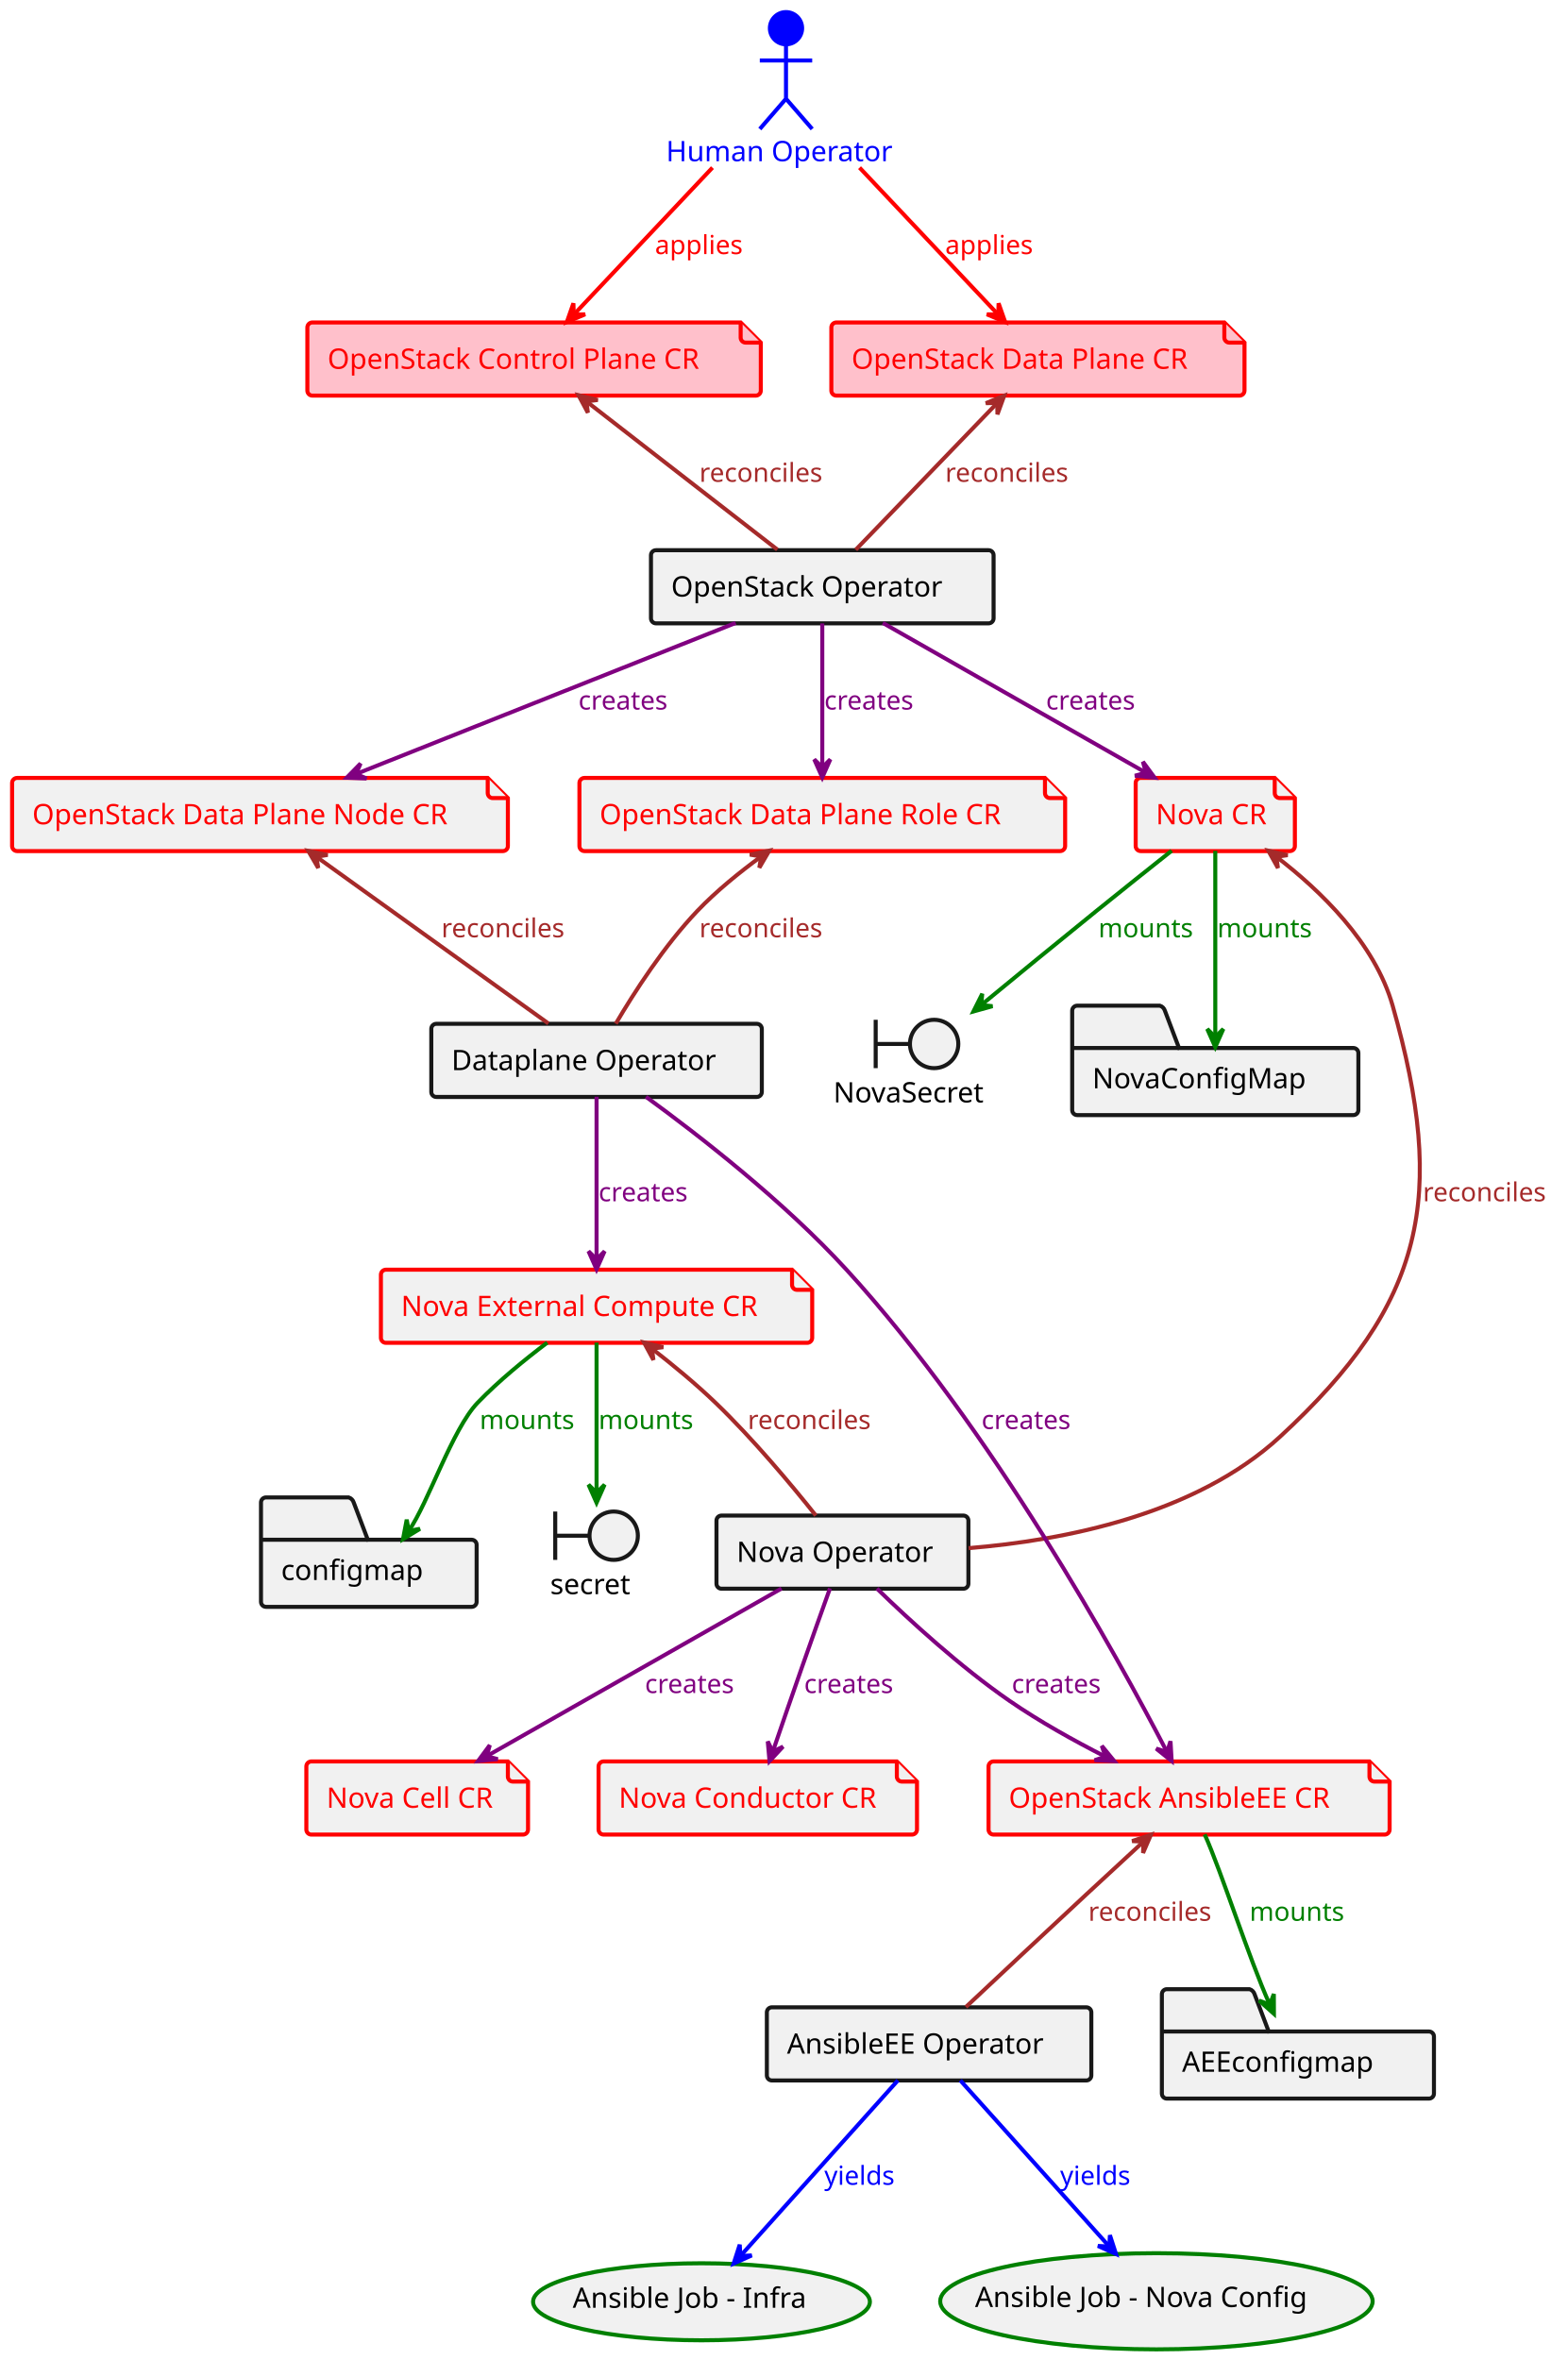
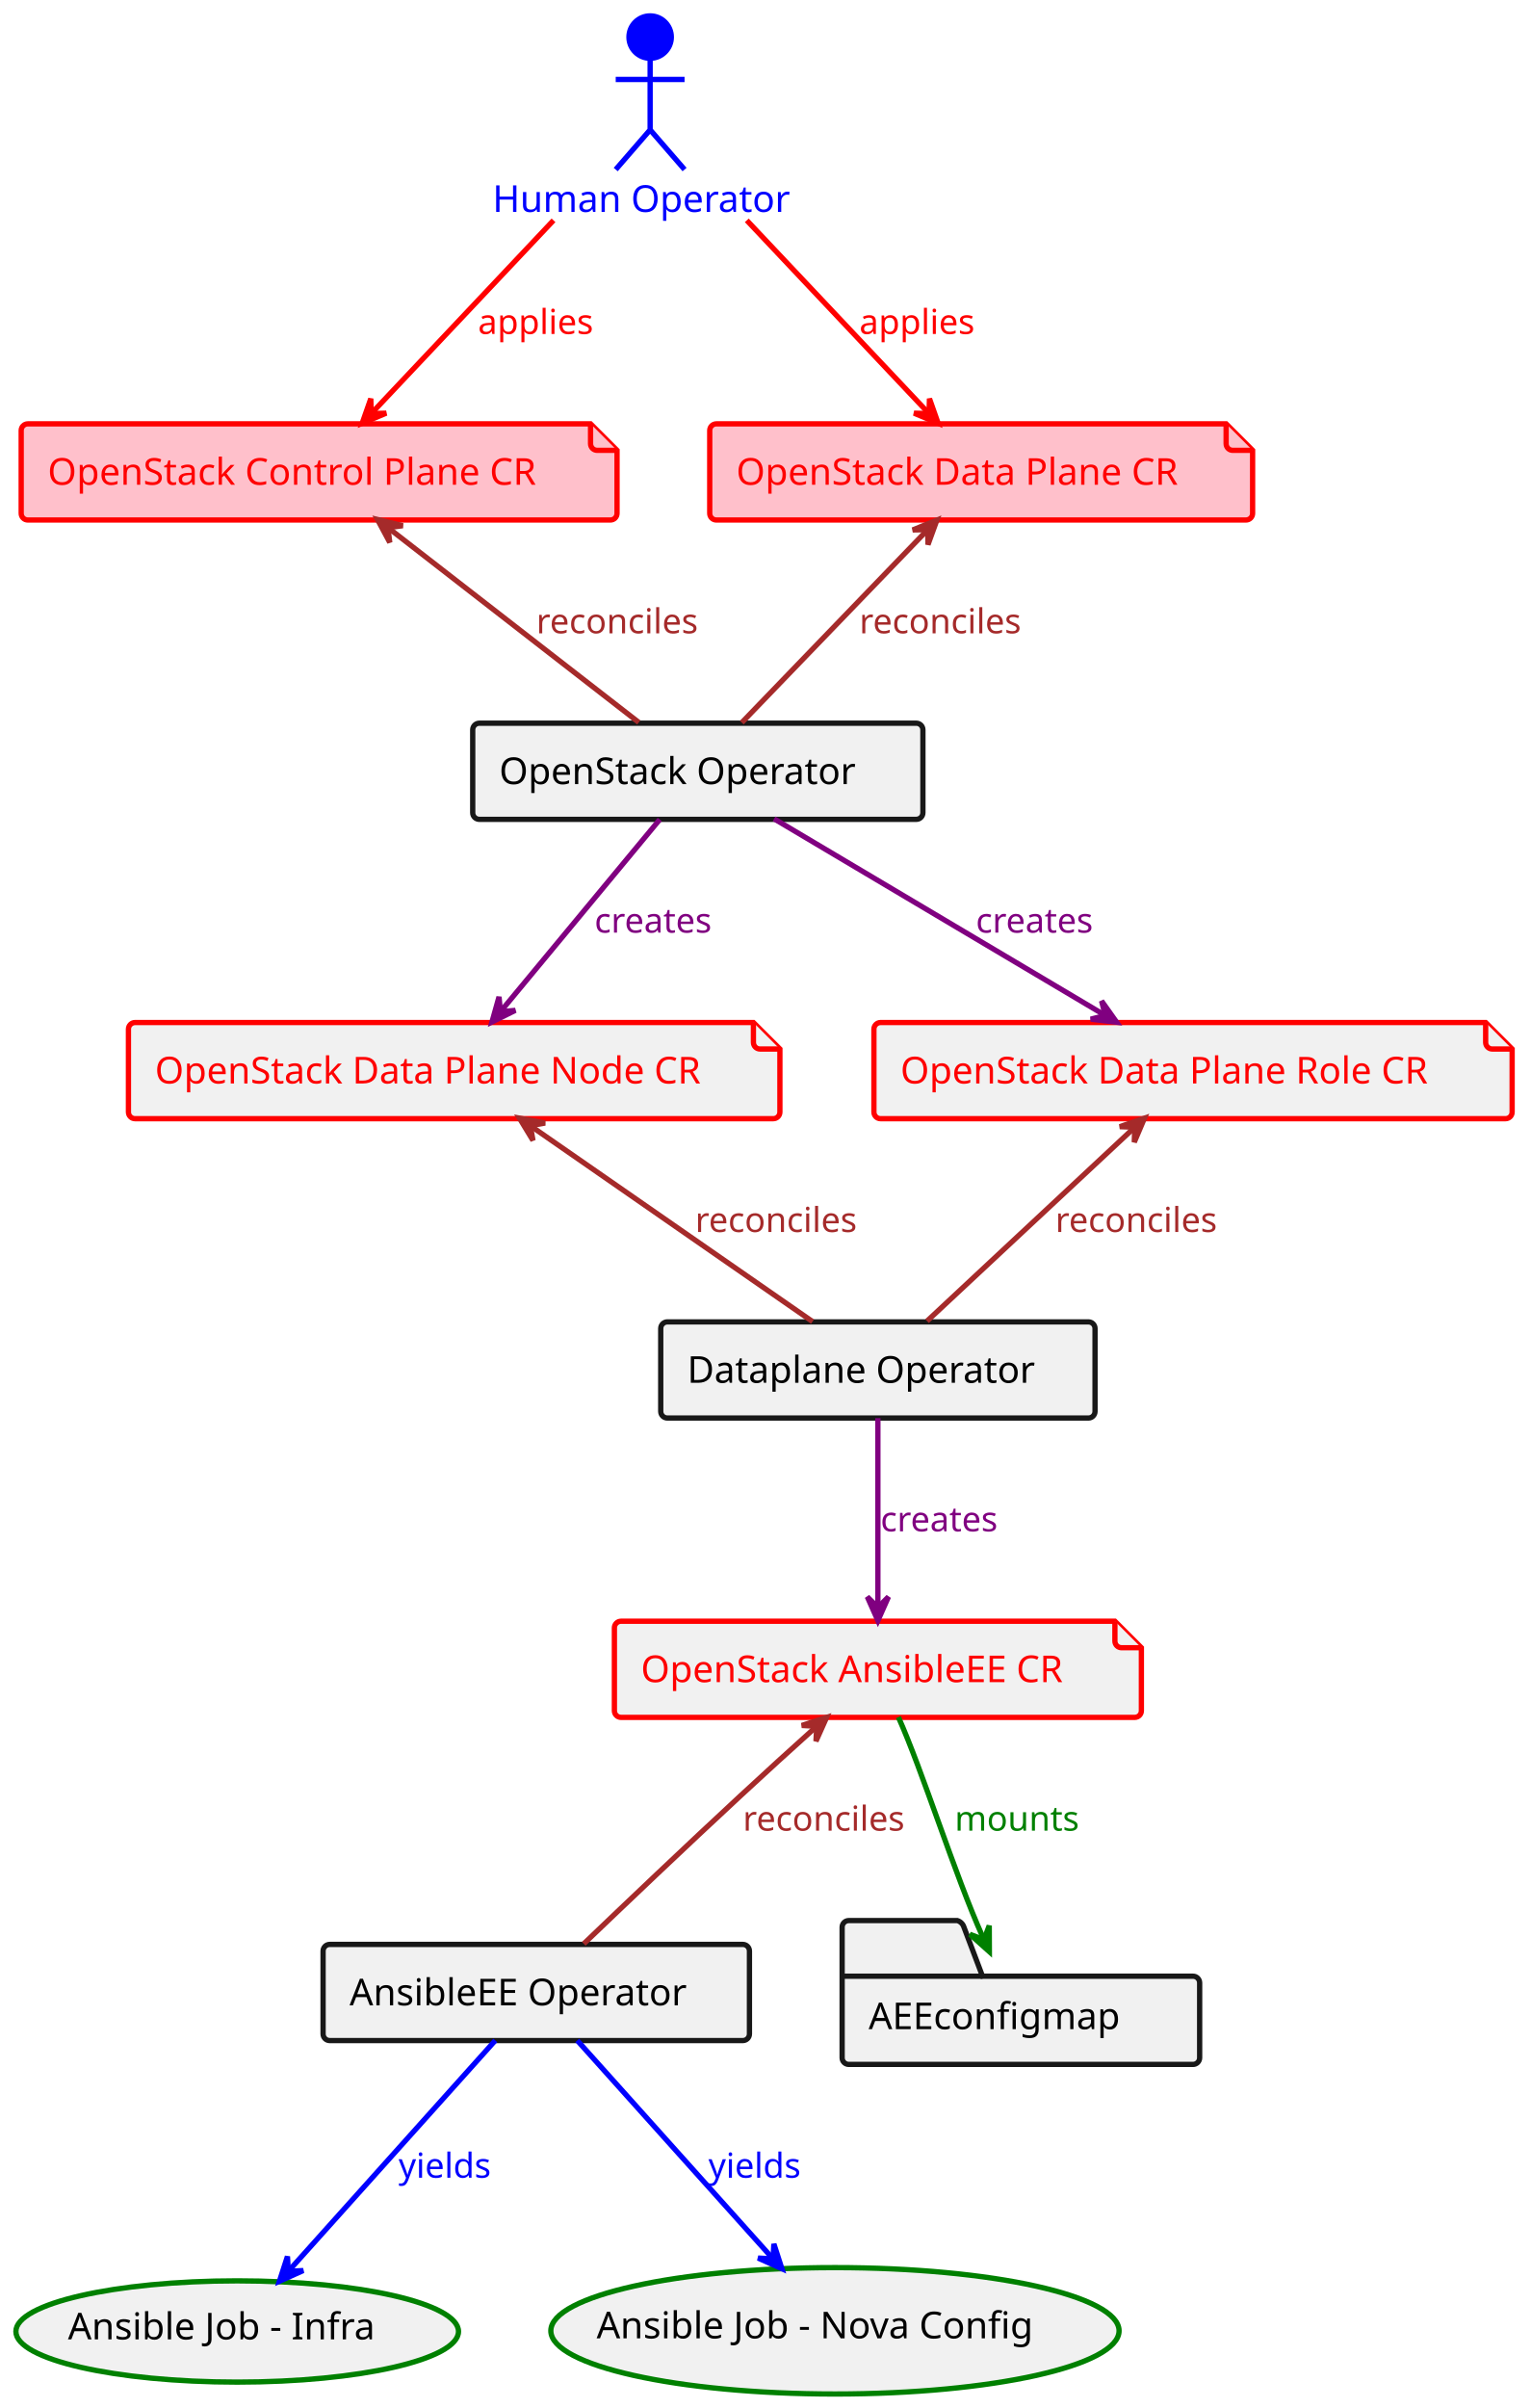
- <svg xmlns="http://www.w3.org/2000/svg" contentStyleType="text/css" height="1171px" preserveAspectRatio="none" style="width:778px;height:1171px;background:#FFFFFF;" version="1.1" viewBox="0 0 778 1171" width="778px" zoomAndPan="magnify">
+ <svg xmlns="http://www.w3.org/2000/svg" contentStyleType="text/css" height="909px" preserveAspectRatio="none" style="width:578px;height:909px;background:#FFFFFF;" version="1.1" viewBox="0 0 578 909" width="578px" zoomAndPan="magnify">
  <defs />
  <g>
    <g id="elem_user">
-       <ellipse cx="390" cy="14" fill="#0000FF" rx="8" ry="8" style="stroke:#0000FF;stroke-width:2.0;" />
-       <path d="M390,22 L390,49 M377,30 L403,30 M390,49 L377,64 M390,49 L403,64 " fill="none" style="stroke:#0000FF;stroke-width:2.0;" />
-       <text fill="#0000FF" font-family="sans-serif" font-size="14" lengthAdjust="spacing" textLength="119" x="330.5" y="79.995">Human Operator</text>
+       <ellipse cx="245.5" cy="14" fill="#0000FF" rx="8" ry="8" style="stroke:#0000FF;stroke-width:2.0;" />
+       <path d="M245.5,22 L245.5,49 M232.5,30 L258.5,30 M245.5,49 L232.5,64 M245.5,49 L258.5,64 " fill="none" style="stroke:#0000FF;stroke-width:2.0;" />
+       <text fill="#0000FF" font-family="sans-serif" font-size="14" lengthAdjust="spacing" textLength="119" x="186" y="79.995">Human Operator</text>
    </g>
    <g id="elem_OCPCR">
-       <path d="M152.5,162.5 L152.5,193.797 A2.5,2.5 0 0 0 155,196.297 L375,196.297 A2.5,2.5 0 0 0 377.5,193.797 L377.5,170 L367.5,160 L155,160 A2.5,2.5 0 0 0 152.5,162.5 " fill="#FFC0CB" style="stroke:#FF0000;stroke-width:2.0;" />
-       <path d="M367.5,160 L367.5,167.5 A2.5,2.5 0 0 0 370,170 L377.5,170 " fill="#FFC0CB" style="stroke:#FF0000;stroke-width:2.0;" />
-       <text fill="#FF0000" font-family="sans-serif" font-size="14" lengthAdjust="spacing" textLength="205" x="162.5" y="182.995">OpenStack Control Plane CR</text>
+       <path d="M8,162.5 L8,193.797 A2.5,2.5 0 0 0 10.5,196.297 L230.5,196.297 A2.5,2.5 0 0 0 233,193.797 L233,170 L223,160 L10.5,160 A2.5,2.5 0 0 0 8,162.5 " fill="#FFC0CB" style="stroke:#FF0000;stroke-width:2.0;" />
+       <path d="M223,160 L223,167.5 A2.5,2.5 0 0 0 225.5,170 L233,170 " fill="#FFC0CB" style="stroke:#FF0000;stroke-width:2.0;" />
+       <text fill="#FF0000" font-family="sans-serif" font-size="14" lengthAdjust="spacing" textLength="205" x="18" y="182.995">OpenStack Control Plane CR</text>
    </g>
    <g id="elem_ODPCR">
-       <path d="M412.5,162.5 L412.5,193.797 A2.5,2.5 0 0 0 415,196.297 L615,196.297 A2.5,2.5 0 0 0 617.5,193.797 L617.5,170 L607.5,160 L415,160 A2.5,2.5 0 0 0 412.5,162.5 " fill="#FFC0CB" style="stroke:#FF0000;stroke-width:2.0;" />
-       <path d="M607.5,160 L607.5,167.5 A2.5,2.5 0 0 0 610,170 L617.5,170 " fill="#FFC0CB" style="stroke:#FF0000;stroke-width:2.0;" />
-       <text fill="#FF0000" font-family="sans-serif" font-size="14" lengthAdjust="spacing" textLength="185" x="422.5" y="182.995">OpenStack Data Plane CR</text>
+       <path d="M268,162.5 L268,193.797 A2.5,2.5 0 0 0 270.5,196.297 L470.5,196.297 A2.5,2.5 0 0 0 473,193.797 L473,170 L463,160 L270.5,160 A2.5,2.5 0 0 0 268,162.5 " fill="#FFC0CB" style="stroke:#FF0000;stroke-width:2.0;" />
+       <path d="M463,160 L463,167.5 A2.5,2.5 0 0 0 465.5,170 L473,170 " fill="#FFC0CB" style="stroke:#FF0000;stroke-width:2.0;" />
+       <text fill="#FF0000" font-family="sans-serif" font-size="14" lengthAdjust="spacing" textLength="185" x="278" y="182.995">OpenStack Data Plane CR</text>
    </g>
    <g id="elem_ODPNCR">
-       <path d="M6,388.5 L6,419.797 A2.5,2.5 0 0 0 8.5,422.297 L249.5,422.297 A2.5,2.5 0 0 0 252,419.797 L252,396 L242,386 L8.5,386 A2.5,2.5 0 0 0 6,388.5 " fill="#F1F1F1" style="stroke:#FF0000;stroke-width:2.0;" />
-       <path d="M242,386 L242,393.5 A2.5,2.5 0 0 0 244.5,396 L252,396 " fill="#F1F1F1" style="stroke:#FF0000;stroke-width:2.0;" />
-       <text fill="#FF0000" font-family="sans-serif" font-size="14" lengthAdjust="spacing" textLength="226" x="16" y="408.995">OpenStack Data Plane Node CR</text>
+       <path d="M48.5,388.5 L48.5,419.797 A2.5,2.5 0 0 0 51,422.297 L292,422.297 A2.5,2.5 0 0 0 294.5,419.797 L294.5,396 L284.5,386 L51,386 A2.5,2.5 0 0 0 48.5,388.5 " fill="#F1F1F1" style="stroke:#FF0000;stroke-width:2.0;" />
+       <path d="M284.5,386 L284.5,393.5 A2.5,2.5 0 0 0 287,396 L294.5,396 " fill="#F1F1F1" style="stroke:#FF0000;stroke-width:2.0;" />
+       <text fill="#FF0000" font-family="sans-serif" font-size="14" lengthAdjust="spacing" textLength="226" x="58.5" y="408.995">OpenStack Data Plane Node CR</text>
    </g>
    <g id="elem_ODPRCR">
-       <path d="M287.5,388.5 L287.5,419.797 A2.5,2.5 0 0 0 290,422.297 L526,422.297 A2.5,2.5 0 0 0 528.5,419.797 L528.5,396 L518.5,386 L290,386 A2.5,2.5 0 0 0 287.5,388.5 " fill="#F1F1F1" style="stroke:#FF0000;stroke-width:2.0;" />
-       <path d="M518.5,386 L518.5,393.5 A2.5,2.5 0 0 0 521,396 L528.5,396 " fill="#F1F1F1" style="stroke:#FF0000;stroke-width:2.0;" />
-       <text fill="#FF0000" font-family="sans-serif" font-size="14" lengthAdjust="spacing" textLength="221" x="297.5" y="408.995">OpenStack Data Plane Role CR</text>
-     </g>
-     <g id="elem_NCR">
-       <path d="M563.5,388.5 L563.5,419.797 A2.5,2.5 0 0 0 566,422.297 L640,422.297 A2.5,2.5 0 0 0 642.5,419.797 L642.5,396 L632.5,386 L566,386 A2.5,2.5 0 0 0 563.5,388.5 " fill="#F1F1F1" style="stroke:#FF0000;stroke-width:2.0;" />
-       <path d="M632.5,386 L632.5,393.5 A2.5,2.5 0 0 0 635,396 L642.5,396 " fill="#F1F1F1" style="stroke:#FF0000;stroke-width:2.0;" />
-       <text fill="#FF0000" font-family="sans-serif" font-size="14" lengthAdjust="spacing" textLength="59" x="573.5" y="408.995">Nova CR</text>
+       <path d="M330,388.5 L330,419.797 A2.5,2.5 0 0 0 332.5,422.297 L568.5,422.297 A2.5,2.5 0 0 0 571,419.797 L571,396 L561,386 L332.5,386 A2.5,2.5 0 0 0 330,388.5 " fill="#F1F1F1" style="stroke:#FF0000;stroke-width:2.0;" />
+       <path d="M561,386 L561,393.5 A2.5,2.5 0 0 0 563.5,396 L571,396 " fill="#F1F1F1" style="stroke:#FF0000;stroke-width:2.0;" />
+       <text fill="#FF0000" font-family="sans-serif" font-size="14" lengthAdjust="spacing" textLength="221" x="340" y="408.995">OpenStack Data Plane Role CR</text>
    </g>
    <g id="elem_AEECR">
-       <path d="M490.5,876.5 L490.5,907.797 A2.5,2.5 0 0 0 493,910.297 L687,910.297 A2.5,2.5 0 0 0 689.5,907.797 L689.5,884 L679.5,874 L493,874 A2.5,2.5 0 0 0 490.5,876.5 " fill="#F1F1F1" style="stroke:#FF0000;stroke-width:2.0;" />
-       <path d="M679.5,874 L679.5,881.5 A2.5,2.5 0 0 0 682,884 L689.5,884 " fill="#F1F1F1" style="stroke:#FF0000;stroke-width:2.0;" />
-       <text fill="#FF0000" font-family="sans-serif" font-size="14" lengthAdjust="spacing" textLength="179" x="500.5" y="896.995">OpenStack AnsibleEE CR</text>
-     </g>
-     <g id="elem_NECCR">
-       <path d="M189,632.5 L189,663.797 A2.5,2.5 0 0 0 191.5,666.297 L400.5,666.297 A2.5,2.5 0 0 0 403,663.797 L403,640 L393,630 L191.5,630 A2.5,2.5 0 0 0 189,632.5 " fill="#F1F1F1" style="stroke:#FF0000;stroke-width:2.0;" />
-       <path d="M393,630 L393,637.5 A2.5,2.5 0 0 0 395.5,640 L403,640 " fill="#F1F1F1" style="stroke:#FF0000;stroke-width:2.0;" />
-       <text fill="#FF0000" font-family="sans-serif" font-size="14" lengthAdjust="spacing" textLength="194" x="199" y="652.995">Nova External Compute CR</text>
-     </g>
-     <g id="elem_NCeCR">
-       <path d="M152,876.5 L152,907.797 A2.5,2.5 0 0 0 154.5,910.297 L259.5,910.297 A2.5,2.5 0 0 0 262,907.797 L262,884 L252,874 L154.5,874 A2.5,2.5 0 0 0 152,876.5 " fill="#F1F1F1" style="stroke:#FF0000;stroke-width:2.0;" />
-       <path d="M252,874 L252,881.5 A2.5,2.5 0 0 0 254.5,884 L262,884 " fill="#F1F1F1" style="stroke:#FF0000;stroke-width:2.0;" />
-       <text fill="#FF0000" font-family="sans-serif" font-size="14" lengthAdjust="spacing" textLength="90" x="162" y="896.995">Nova Cell CR</text>
-     </g>
-     <g id="elem_NCoCR">
-       <path d="M297,876.5 L297,907.797 A2.5,2.5 0 0 0 299.5,910.297 L452.5,910.297 A2.5,2.5 0 0 0 455,907.797 L455,884 L445,874 L299.5,874 A2.5,2.5 0 0 0 297,876.5 " fill="#F1F1F1" style="stroke:#FF0000;stroke-width:2.0;" />
-       <path d="M445,874 L445,881.5 A2.5,2.5 0 0 0 447.5,884 L455,884 " fill="#F1F1F1" style="stroke:#FF0000;stroke-width:2.0;" />
-       <text fill="#FF0000" font-family="sans-serif" font-size="14" lengthAdjust="spacing" textLength="138" x="307" y="896.995">Nova Conductor CR</text>
+       <path d="M232,614.5 L232,645.797 A2.5,2.5 0 0 0 234.5,648.297 L428.5,648.297 A2.5,2.5 0 0 0 431,645.797 L431,622 L421,612 L234.5,612 A2.5,2.5 0 0 0 232,614.5 " fill="#F1F1F1" style="stroke:#FF0000;stroke-width:2.0;" />
+       <path d="M421,612 L421,619.5 A2.5,2.5 0 0 0 423.5,622 L431,622 " fill="#F1F1F1" style="stroke:#FF0000;stroke-width:2.0;" />
+       <text fill="#FF0000" font-family="sans-serif" font-size="14" lengthAdjust="spacing" textLength="179" x="242" y="634.995">OpenStack AnsibleEE CR</text>
    </g>
    <g id="elem_OSOp">
-       <rect fill="#F1F1F1" height="36.297" rx="2.5" ry="2.5" style="stroke:#181818;stroke-width:2.0;" width="170" x="323" y="273" />
-       <text fill="#000000" font-family="sans-serif" font-size="14" lengthAdjust="spacing" textLength="150" x="333" y="295.995">OpenStack Operator</text>
+       <rect fill="#F1F1F1" height="36.297" rx="2.5" ry="2.5" style="stroke:#181818;stroke-width:2.0;" width="170" x="178.5" y="273" />
+       <text fill="#000000" font-family="sans-serif" font-size="14" lengthAdjust="spacing" textLength="150" x="188.5" y="295.995">OpenStack Operator</text>
    </g>
    <g id="elem_DOp">
-       <rect fill="#F1F1F1" height="36.297" rx="2.5" ry="2.5" style="stroke:#181818;stroke-width:2.0;" width="164" x="214" y="508" />
-       <text fill="#000000" font-family="sans-serif" font-size="14" lengthAdjust="spacing" textLength="144" x="224" y="530.995">Dataplane Operator</text>
-     </g>
-     <g id="elem_NOp">
-       <rect fill="#F1F1F1" height="36.297" rx="2.5" ry="2.5" style="stroke:#181818;stroke-width:2.0;" width="125" x="355.5" y="752" />
-       <text fill="#000000" font-family="sans-serif" font-size="14" lengthAdjust="spacing" textLength="105" x="365.5" y="774.995">Nova Operator</text>
+       <rect fill="#F1F1F1" height="36.297" rx="2.5" ry="2.5" style="stroke:#181818;stroke-width:2.0;" width="164" x="249.5" y="499" />
+       <text fill="#000000" font-family="sans-serif" font-size="14" lengthAdjust="spacing" textLength="144" x="259.5" y="521.995">Dataplane Operator</text>
    </g>
    <g id="elem_AEEOp">
-       <rect fill="#F1F1F1" height="36.297" rx="2.5" ry="2.5" style="stroke:#181818;stroke-width:2.0;" width="161" x="380.5" y="996" />
-       <text fill="#000000" font-family="sans-serif" font-size="14" lengthAdjust="spacing" textLength="141" x="390.5" y="1018.995">AnsibleEE Operator</text>
+       <rect fill="#F1F1F1" height="36.297" rx="2.5" ry="2.5" style="stroke:#181818;stroke-width:2.0;" width="161" x="122" y="734" />
+       <text fill="#000000" font-family="sans-serif" font-size="14" lengthAdjust="spacing" textLength="141" x="132" y="756.995">AnsibleEE Operator</text>
    </g>
    <g id="elem_AJI">
-       <ellipse cx="348.066" cy="1142.113" fill="#F1F1F1" rx="83.566" ry="19.113" style="stroke:#008000;stroke-width:2.0;" />
-       <text fill="#000000" font-family="sans-serif" font-size="14" lengthAdjust="spacing" textLength="127" x="284.162" y="1145.097">Ansible Job - Infra</text>
+       <ellipse cx="89.566" cy="880.113" fill="#F1F1F1" rx="83.566" ry="19.113" style="stroke:#008000;stroke-width:2.0;" />
+       <text fill="#000000" font-family="sans-serif" font-size="14" lengthAdjust="spacing" textLength="127" x="25.662" y="883.097">Ansible Job - Infra</text>
    </g>
    <g id="elem_AJNC">
-       <ellipse cx="573.788" cy="1141.858" fill="#F1F1F1" rx="107.288" ry="23.858" style="stroke:#008000;stroke-width:2.0;" />
-       <text fill="#000000" font-family="sans-serif" font-size="14" lengthAdjust="spacing" textLength="180" x="483.788" y="1144.704">Ansible Job - Nova Config</text>
-     </g>
-     <g id="elem_secret">
-       <path d="M275.5,750 L275.5,774 M275.5,762 L292.5,762 " fill="none" style="stroke:#181818;stroke-width:2.0;" />
-       <ellipse cx="304.5" cy="762" fill="#F1F1F1" rx="12" ry="12" style="stroke:#181818;stroke-width:2.0;" />
-       <text fill="#000000" font-family="sans-serif" font-size="14" lengthAdjust="spacing" textLength="46" x="273" y="790.995">secret</text>
-     </g>
-     <g id="elem_NovaSecret">
-       <path d="M434.5,506 L434.5,530 M434.5,518 L451.5,518 " fill="none" style="stroke:#181818;stroke-width:2.0;" />
-       <ellipse cx="463.5" cy="518" fill="#F1F1F1" rx="12" ry="12" style="stroke:#181818;stroke-width:2.0;" />
-       <text fill="#000000" font-family="sans-serif" font-size="14" lengthAdjust="spacing" textLength="83" x="413.5" y="546.995">NovaSecret</text>
-     </g>
-     <g id="elem_configmap">
-       <path d="M132,743 L173,743 A3.75,3.75 0 0 1 175.5,745.5 L182.5,764 L234,764 A2.5,2.5 0 0 1 236.5,766.5 L236.5,794.797 A2.5,2.5 0 0 1 234,797.297 L132,797.297 A2.5,2.5 0 0 1 129.5,794.797 L129.5,745.5 A2.5,2.5 0 0 1 132,743 " fill="#F1F1F1" style="stroke:#181818;stroke-width:2.0;" />
-       <line style="stroke:#181818;stroke-width:2.0;" x1="129.5" x2="182.5" y1="764" y2="764" />
-       <text fill="#000000" font-family="sans-serif" font-size="14" lengthAdjust="spacing" textLength="77" x="139.5" y="783.995">configmap</text>
-     </g>
-     <g id="elem_NovaConfigMap">
-       <path d="M534.5,499 L575.5,499 A3.75,3.75 0 0 1 578,501.5 L585,520 L671.5,520 A2.5,2.5 0 0 1 674,522.5 L674,550.797 A2.5,2.5 0 0 1 671.5,553.297 L534.5,553.297 A2.5,2.5 0 0 1 532,550.797 L532,501.5 A2.5,2.5 0 0 1 534.5,499 " fill="#F1F1F1" style="stroke:#181818;stroke-width:2.0;" />
-       <line style="stroke:#181818;stroke-width:2.0;" x1="532" x2="585" y1="520" y2="520" />
-       <text fill="#000000" font-family="sans-serif" font-size="14" lengthAdjust="spacing" textLength="112" x="542" y="539.995">NovaConfigMap</text>
+       <ellipse cx="315.288" cy="879.857" fill="#F1F1F1" rx="107.288" ry="23.858" style="stroke:#008000;stroke-width:2.0;" />
+       <text fill="#000000" font-family="sans-serif" font-size="14" lengthAdjust="spacing" textLength="180" x="225.288" y="882.704">Ansible Job - Nova Config</text>
    </g>
    <g id="elem_AEEconfigmap">
-       <path d="M579,987 L620,987 A3.75,3.75 0 0 1 622.5,989.5 L629.5,1008 L709,1008 A2.5,2.5 0 0 1 711.5,1010.5 L711.5,1038.797 A2.5,2.5 0 0 1 709,1041.297 L579,1041.297 A2.5,2.5 0 0 1 576.5,1038.797 L576.5,989.5 A2.5,2.5 0 0 1 579,987 " fill="#F1F1F1" style="stroke:#181818;stroke-width:2.0;" />
-       <line style="stroke:#181818;stroke-width:2.0;" x1="576.5" x2="629.5" y1="1008" y2="1008" />
-       <text fill="#000000" font-family="sans-serif" font-size="14" lengthAdjust="spacing" textLength="105" x="586.5" y="1027.995">AEEconfigmap</text>
+       <path d="M320.5,725 L361.5,725 A3.75,3.75 0 0 1 364,727.5 L371,746 L450.5,746 A2.5,2.5 0 0 1 453,748.5 L453,776.797 A2.5,2.5 0 0 1 450.5,779.297 L320.5,779.297 A2.5,2.5 0 0 1 318,776.797 L318,727.5 A2.5,2.5 0 0 1 320.5,725 " fill="#F1F1F1" style="stroke:#181818;stroke-width:2.0;" />
+       <line style="stroke:#181818;stroke-width:2.0;" x1="318" x2="371" y1="746" y2="746" />
+       <text fill="#000000" font-family="sans-serif" font-size="14" lengthAdjust="spacing" textLength="105" x="328" y="765.995">AEEconfigmap</text>
    </g>
    <g id="link_user_OCPCR">
-       <path d="M353.509,83.18 C331.08,106.96 303.211,136.5 284.806,156.01 " fill="none" id="user-to-OCPCR" style="stroke:#FF0000;stroke-width:2.0;" />
-       <polygon fill="#FF0000" points="281.255,159.77,290.339,155.965,284.685,156.132,284.518,150.477,281.255,159.77" style="stroke:#FF0000;stroke-width:2.0;" />
-       <text fill="#FF0000" font-family="sans-serif" font-size="13" lengthAdjust="spacing" textLength="45" x="325" y="126.067">applies</text>
+       <path d="M209.009,83.181 C185.084,108.541 159.089,136.096 140.872,155.405 " fill="none" id="user-to-OCPCR" style="stroke:#FF0000;stroke-width:2.0;" />
+       <polygon fill="#FF0000" points="136.755,159.769,145.841,155.968,140.186,156.132,140.022,150.478,136.755,159.769" style="stroke:#FF0000;stroke-width:2.0;" />
+       <text fill="#FF0000" font-family="sans-serif" font-size="13" lengthAdjust="spacing" textLength="45" x="180.5" y="126.067">applies</text>
    </g>
    <g id="link_user_ODPCR">
-       <path d="M426.491,83.18 C448.92,106.96 476.789,136.5 495.194,156.01 " fill="none" id="user-to-ODPCR" style="stroke:#FF0000;stroke-width:2.0;" />
-       <polygon fill="#FF0000" points="498.745,159.77,495.482,150.477,495.315,156.132,489.661,155.965,498.745,159.77" style="stroke:#FF0000;stroke-width:2.0;" />
-       <text fill="#FF0000" font-family="sans-serif" font-size="13" lengthAdjust="spacing" textLength="45" x="469" y="126.067">applies</text>
+       <path d="M281.991,83.181 C305.916,108.541 331.911,136.096 350.128,155.405 " fill="none" id="user-to-ODPCR" style="stroke:#FF0000;stroke-width:2.0;" />
+       <polygon fill="#FF0000" points="354.245,159.769,350.978,150.478,350.814,156.132,345.159,155.968,354.245,159.769" style="stroke:#FF0000;stroke-width:2.0;" />
+       <text fill="#FF0000" font-family="sans-serif" font-size="13" lengthAdjust="spacing" textLength="45" x="324.5" y="126.067">applies</text>
    </g>
    <g id="link_OCPCR_OSOp">
-       <path d="M291.248,199.374 C318.345,220.408 360.164,252.869 385.709,272.697 " fill="none" id="OCPCR-backto-OSOp" style="stroke:#A52A2A;stroke-width:2.0;" />
-       <polygon fill="#A52A2A" points="287.03,196.1,291.687,204.778,290.98,199.166,296.592,198.458,287.03,196.1" style="stroke:#A52A2A;stroke-width:2.0;" />
-       <text fill="#A52A2A" font-family="sans-serif" font-size="13" lengthAdjust="spacing" textLength="64" x="347" y="239.067">reconciles</text>
+       <path d="M147.27,199.779 C174.064,220.578 214.298,251.808 241.209,272.697 " fill="none" id="OCPCR-backto-OSOp" style="stroke:#A52A2A;stroke-width:2.0;" />
+       <polygon fill="#A52A2A" points="142.53,196.1,147.187,204.779,146.48,199.166,152.092,198.459,142.53,196.1" style="stroke:#A52A2A;stroke-width:2.0;" />
+       <text fill="#A52A2A" font-family="sans-serif" font-size="13" lengthAdjust="spacing" textLength="64" x="202.5" y="239.067">reconciles</text>
    </g>
    <g id="link_ODPCR_OSOp">
-       <path d="M494.615,200.147 C474.297,221.225 443.476,253.198 424.601,272.778 " fill="none" id="ODPCR-backto-OSOp" style="stroke:#A52A2A;stroke-width:2.0;" />
-       <polygon fill="#A52A2A" points="498.281,196.344,489.155,200.048,494.811,199.944,494.915,205.6,498.281,196.344" style="stroke:#A52A2A;stroke-width:2.0;" />
-       <text fill="#A52A2A" font-family="sans-serif" font-size="13" lengthAdjust="spacing" textLength="64" x="469" y="239.067">reconciles</text>
-     </g>
-     <g id="link_OSOp_NCR">
-       <path d="M438.041,309.1 C473.254,329.145 531.492,362.295 568.517,383.371 " fill="none" id="OSOp-to-NCR" style="stroke:#800080;stroke-width:2.0;" />
-       <polygon fill="#800080" points="572.924,385.88,567.083,377.95,568.579,383.406,563.124,384.902,572.924,385.88" style="stroke:#800080;stroke-width:2.0;" />
-       <text fill="#800080" font-family="sans-serif" font-size="13" lengthAdjust="spacing" textLength="48" x="519" y="352.067">creates</text>
+       <path d="M349.617,200.664 C329.516,221.517 300.151,251.979 280.101,272.778 " fill="none" id="ODPCR-backto-OSOp" style="stroke:#A52A2A;stroke-width:2.0;" />
+       <polygon fill="#A52A2A" points="353.781,196.344,344.655,200.048,350.311,199.944,350.415,205.6,353.781,196.344" style="stroke:#A52A2A;stroke-width:2.0;" />
+       <text fill="#A52A2A" font-family="sans-serif" font-size="13" lengthAdjust="spacing" textLength="64" x="324.5" y="239.067">reconciles</text>
    </g>
    <g id="link_OSOp_ODPNCR">
-       <path d="M365.018,309.1 C314.124,329.348 229.614,362.971 176.731,384.01 " fill="none" id="OSOp-to-ODPNCR" style="stroke:#800080;stroke-width:2.0;" />
-       <polygon fill="#800080" points="172.031,385.88,181.872,386.269,176.677,384.031,178.914,378.836,172.031,385.88" style="stroke:#800080;stroke-width:2.0;" />
-       <text fill="#800080" font-family="sans-serif" font-size="13" lengthAdjust="spacing" textLength="48" x="287" y="352.067">creates</text>
+       <path d="M249.125,309.344 C231.841,330.197 206.842,360.36 189.603,381.159 " fill="none" id="OSOp-to-ODPNCR" style="stroke:#800080;stroke-width:2.0;" />
+       <polygon fill="#800080" points="185.774,385.778,194.597,381.401,188.965,381.928,188.438,376.296,185.774,385.778" style="stroke:#800080;stroke-width:2.0;" />
+       <text fill="#800080" font-family="sans-serif" font-size="13" lengthAdjust="spacing" textLength="48" x="224.5" y="352.067">creates</text>
    </g>
    <g id="link_OSOp_ODPRCR">
-       <path d="M408,309.344 C408,328.568 408,359.63 408,380.661 " fill="none" id="OSOp-to-ODPRCR" style="stroke:#800080;stroke-width:2.0;" />
-       <polygon fill="#800080" points="408,385.778,412,376.778,408,380.778,404,376.778,408,385.778" style="stroke:#800080;stroke-width:2.0;" />
-       <text fill="#800080" font-family="sans-serif" font-size="13" lengthAdjust="spacing" textLength="48" x="409" y="352.067">creates</text>
+       <path d="M292.309,309.1 C327.45,329.959 381.344,361.949 416.498,382.817 " fill="none" id="OSOp-to-ODPRCR" style="stroke:#800080;stroke-width:2.0;" />
+       <polygon fill="#800080" points="421.658,385.88,415.961,377.846,417.358,383.328,411.877,384.726,421.658,385.88" style="stroke:#800080;stroke-width:2.0;" />
+       <text fill="#800080" font-family="sans-serif" font-size="13" lengthAdjust="spacing" textLength="48" x="368.5" y="352.067">creates</text>
    </g>
    <g id="link_ODPNCR_DOp">
-       <path d="M157.148,425.226 C189.418,448.414 241.756,486.022 272.117,507.839 " fill="none" id="ODPNCR-backto-DOp" style="stroke:#A52A2A;stroke-width:2.0;" />
-       <polygon fill="#A52A2A" points="152.927,422.193,157.9,430.694,156.987,425.111,162.57,424.198,152.927,422.193" style="stroke:#A52A2A;stroke-width:2.0;" />
-       <text fill="#A52A2A" font-family="sans-serif" font-size="13" lengthAdjust="spacing" textLength="64" x="219" y="465.067">reconciles</text>
+       <path d="M201.079,425.52 C231.146,446.379 276.743,478.012 306.823,498.88 " fill="none" id="ODPNCR-backto-DOp" style="stroke:#A52A2A;stroke-width:2.0;" />
+       <polygon fill="#A52A2A" points="196.149,422.1,201.264,430.517,200.257,424.95,205.824,423.944,196.149,422.1" style="stroke:#A52A2A;stroke-width:2.0;" />
+       <text fill="#A52A2A" font-family="sans-serif" font-size="13" lengthAdjust="spacing" textLength="64" x="262.5" y="465.067">reconciles</text>
    </g>
    <g id="link_ODPRCR_DOp">
-       <path d="M377.574,425.047 C366.965,432.792 355.378,442.159 346,452 C329.573,469.236 314.709,492.362 305.537,507.926 " fill="none" id="ODPRCR-backto-DOp" style="stroke:#A52A2A;stroke-width:2.0;" />
-       <polygon fill="#A52A2A" points="381.74,422.051,372.098,424.058,377.681,424.97,376.768,430.553,381.74,422.051" style="stroke:#A52A2A;stroke-width:2.0;" />
-       <text fill="#A52A2A" font-family="sans-serif" font-size="13" lengthAdjust="spacing" textLength="64" x="347" y="465.067">reconciles</text>
-     </g>
-     <g id="link_NCR_NOp">
-       <path d="M633.307,425.112 C655.106,441.809 682.155,467.821 691,499 C717.831,593.582 707.38,646.466 635,713 C593.179,751.443 528.479,764.251 480.6,768.161 " fill="none" id="NCR-backto-NOp" style="stroke:#A52A2A;stroke-width:2.0;" />
-       <polygon fill="#A52A2A" points="629.303,422.103,634.094,430.708,633.3,425.107,638.901,424.313,629.303,422.103" style="stroke:#A52A2A;stroke-width:2.0;" />
-       <text fill="#A52A2A" font-family="sans-serif" font-size="13" lengthAdjust="spacing" textLength="64" x="706" y="596.067">reconciles</text>
+       <path d="M427.779,426.193 C405.483,446.992 372.445,477.808 350.05,498.697 " fill="none" id="ODPRCR-backto-DOp" style="stroke:#A52A2A;stroke-width:2.0;" />
+       <polygon fill="#A52A2A" points="432.167,422.1,422.857,425.314,428.511,425.511,428.314,431.164,432.167,422.1" style="stroke:#A52A2A;stroke-width:2.0;" />
+       <text fill="#A52A2A" font-family="sans-serif" font-size="13" lengthAdjust="spacing" textLength="64" x="398.5" y="465.067">reconciles</text>
    </g>
    <g id="link_DOp_AEECR">
-       <path d="M320.531,544.225 C346.845,563.388 389.022,596.135 420,630 C492.339,709.081 554.563,822.151 578.976,869.183 " fill="none" id="DOp-to-AEECR" style="stroke:#800080;stroke-width:2.0;" />
-       <polygon fill="#800080" points="581.356,873.791,580.779,863.959,579.061,869.349,573.672,867.631,581.356,873.791" style="stroke:#800080;stroke-width:2.0;" />
-       <text fill="#800080" font-family="sans-serif" font-size="13" lengthAdjust="spacing" textLength="48" x="487" y="709.067">creates</text>
-     </g>
-     <g id="link_DOp_NECCR">
-       <path d="M296,544.193 C296,565.401 296,601.498 296,624.787 " fill="none" id="DOp-to-NECCR" style="stroke:#800080;stroke-width:2.0;" />
-       <polygon fill="#800080" points="296,629.839,300,620.839,296,624.839,292,620.839,296,629.839" style="stroke:#800080;stroke-width:2.0;" />
-       <text fill="#800080" font-family="sans-serif" font-size="13" lengthAdjust="spacing" textLength="48" x="297" y="596.067">creates</text>
+       <path d="M331.5,535.344 C331.5,556.197 331.5,584.979 331.5,605.778 " fill="none" id="DOp-to-AEECR" style="stroke:#800080;stroke-width:2.0;" />
+       <polygon fill="#800080" points="331.5,611.778,335.5,602.778,331.5,606.778,327.5,602.778,331.5,611.778" style="stroke:#800080;stroke-width:2.0;" />
+       <text fill="#800080" font-family="sans-serif" font-size="13" lengthAdjust="spacing" textLength="48" x="332.5" y="578.067">creates</text>
    </g>
    <g id="link_AEECR_AEEOp">
-       <path d="M567.37,913.786 C558.508,921.944 548.264,931.397 539,940 C518.479,959.058 495.029,981.032 479.245,995.85 " fill="none" id="AEECR-backto-AEEOp" style="stroke:#A52A2A;stroke-width:2.0;" />
-       <polygon fill="#A52A2A" points="571.077,910.375,561.745,913.525,567.397,913.76,567.162,919.412,571.077,910.375" style="stroke:#A52A2A;stroke-width:2.0;" />
-       <text fill="#A52A2A" font-family="sans-serif" font-size="13" lengthAdjust="spacing" textLength="64" x="540" y="953.067">reconciles</text>
-     </g>
-     <g id="link_NECCR_NOp">
-       <path d="M323.527,669.213 C333.762,677.164 345.249,686.625 355,696 C373.585,713.868 392.608,736.655 404.817,751.978 " fill="none" id="NECCR-backto-NOp" style="stroke:#A52A2A;stroke-width:2.0;" />
-       <polygon fill="#A52A2A" points="319.524,666.13,324.215,674.79,323.486,669.18,329.095,668.451,319.524,666.13" style="stroke:#A52A2A;stroke-width:2.0;" />
-       <text fill="#A52A2A" font-family="sans-serif" font-size="13" lengthAdjust="spacing" textLength="64" x="371" y="709.067">reconciles</text>
+       <path d="M307.676,652.312 C297.849,661.144 290.216,668.08 279.5,678 C259.088,696.896 235.966,718.898 220.433,733.768 " fill="none" id="AEECR-backto-AEEOp" style="stroke:#A52A2A;stroke-width:2.0;" />
+       <polygon fill="#A52A2A" points="312.139,648.301,302.771,651.342,308.42,651.643,308.119,657.292,312.139,648.301" style="stroke:#A52A2A;stroke-width:2.0;" />
+       <text fill="#A52A2A" font-family="sans-serif" font-size="13" lengthAdjust="spacing" textLength="64" x="280.5" y="691.067">reconciles</text>
    </g>
    <g id="link_AEEOp_AJI">
-       <path d="M445.525,1032.256 C425.214,1054.903 389.557,1094.663 367.445,1119.318 " fill="none" id="AEEOp-to-AJI" style="stroke:#0000FF;stroke-width:2.0;" />
-       <polygon fill="#0000FF" points="364.017,1123.14,373.003,1119.11,367.355,1119.418,367.047,1113.769,364.017,1123.14" style="stroke:#0000FF;stroke-width:2.0;" />
-       <text fill="#0000FF" font-family="sans-serif" font-size="13" lengthAdjust="spacing" textLength="37" x="409" y="1084.067">yields</text>
+       <path d="M187.025,770.256 C165.627,794.115 131.203,832.499 109.523,856.674 " fill="none" id="AEEOp-to-AJI" style="stroke:#0000FF;stroke-width:2.0;" />
+       <polygon fill="#0000FF" points="105.517,861.14,114.504,857.111,108.855,857.418,108.548,851.77,105.517,861.14" style="stroke:#0000FF;stroke-width:2.0;" />
+       <text fill="#0000FF" font-family="sans-serif" font-size="13" lengthAdjust="spacing" textLength="37" x="150.5" y="822.067">yields</text>
    </g>
    <g id="link_AEEOp_AJNC">
-       <path d="M476.475,1032.256 C495.524,1053.496 528.071,1089.787 550.283,1114.554 " fill="none" id="AEEOp-to-AJNC" style="stroke:#0000FF;stroke-width:2.0;" />
-       <polygon fill="#0000FF" points="553.755,1118.426,550.724,1109.055,550.417,1114.704,544.768,1114.396,553.755,1118.426" style="stroke:#0000FF;stroke-width:2.0;" />
-       <text fill="#0000FF" font-family="sans-serif" font-size="13" lengthAdjust="spacing" textLength="37" x="526" y="1084.067">yields</text>
-     </g>
-     <g id="link_NOp_AEECR">
-       <path d="M435.129,788.238 C451.25,803.916 476.512,827.116 501,844 C515.732,854.157 532.919,863.709 548.24,871.515 " fill="none" id="NOp-to-AEECR" style="stroke:#800080;stroke-width:2.0;" />
-       <polygon fill="#800080" points="552.93,873.88,546.695,866.256,548.466,871.629,543.093,873.399,552.93,873.88" style="stroke:#800080;stroke-width:2.0;" />
-       <text fill="#800080" font-family="sans-serif" font-size="13" lengthAdjust="spacing" textLength="48" x="502" y="840.067">creates</text>
-     </g>
-     <g id="link_NOp_NCeCR">
-       <path d="M387.769,788.193 C349.225,810.114 282.712,847.941 242.007,871.091 " fill="none" id="NOp-to-NCeCR" style="stroke:#800080;stroke-width:2.0;" />
-       <polygon fill="#800080" points="237.175,873.839,246.976,872.864,241.521,871.366,243.019,865.911,237.175,873.839" style="stroke:#800080;stroke-width:2.0;" />
-       <text fill="#800080" font-family="sans-serif" font-size="13" lengthAdjust="spacing" textLength="48" x="320" y="840.067">creates</text>
-     </g>
-     <g id="link_NOp_NCoCR">
-       <path d="M411.82,788.138 C407.84,799.213 402.575,813.945 398,827 C393.095,840.998 387.677,856.754 383.446,869.13 " fill="none" id="NOp-to-NCoCR" style="stroke:#800080;stroke-width:2.0;" />
-       <polygon fill="#800080" points="381.827,873.867,388.523,866.644,383.444,869.136,380.953,864.057,381.827,873.867" style="stroke:#800080;stroke-width:2.0;" />
-       <text fill="#800080" font-family="sans-serif" font-size="13" lengthAdjust="spacing" textLength="48" x="399" y="840.067">creates</text>
-     </g>
-     <g id="link_NCR_NovaSecret">
-       <path d="M581.363,422.115 C570.178,430.994 556.323,442.038 544,452 C525.088,467.288 504.046,484.536 487.172,498.427 " fill="none" id="NCR-to-NovaSecret" style="stroke:#008000;stroke-width:2.0;" />
-       <polygon fill="#008000" points="482.975,501.883,492.465,499.25,486.835,498.705,487.38,493.074,482.975,501.883" style="stroke:#008000;stroke-width:2.0;" />
-       <text fill="#008000" font-family="sans-serif" font-size="13" lengthAdjust="spacing" textLength="49" x="545" y="465.067">mounts</text>
-     </g>
-     <g id="link_NCR_NovaConfigMap">
-       <path d="M603,422.193 C603,440.75 603,491.706 603,514.507 " fill="none" id="NCR-to-NovaConfigMap" style="stroke:#008000;stroke-width:2.0;" />
-       <polygon fill="#008000" points="603,519.549,607,510.549,603,514.549,599,510.549,603,519.549" style="stroke:#008000;stroke-width:2.0;" />
-       <text fill="#008000" font-family="sans-serif" font-size="13" lengthAdjust="spacing" textLength="49" x="604" y="465.067">mounts</text>
-     </g>
-     <g id="link_NECCR_secret">
-       <path d="M296,666.193 C296,685.594 296,717.453 296,740.57 " fill="none" id="NECCR-to-secret" style="stroke:#008000;stroke-width:2.0;" />
-       <polygon fill="#008000" points="296,745.656,300,736.656,296,740.656,292,736.656,296,745.656" style="stroke:#008000;stroke-width:2.0;" />
-       <text fill="#008000" font-family="sans-serif" font-size="13" lengthAdjust="spacing" textLength="49" x="297" y="709.067">mounts</text>
-     </g>
-     <g id="link_NECCR_configmap">
-       <path d="M271.538,666.204 C260.425,674.577 247.457,685.162 237,696 C224.501,708.954 212.409,745.876 202.847,759.54 " fill="none" id="NECCR-to-configmap" style="stroke:#008000;stroke-width:2.0;" />
-       <polygon fill="#008000" points="199.963,763.703,208.377,758.585,202.811,759.593,201.802,754.027,199.963,763.703" style="stroke:#008000;stroke-width:2.0;" />
-       <text fill="#008000" font-family="sans-serif" font-size="13" lengthAdjust="spacing" textLength="49" x="238" y="709.067">mounts</text>
+       <path d="M217.975,770.256 C238.043,792.632 269.086,827.246 291.249,851.959 " fill="none" id="AEEOp-to-AJNC" style="stroke:#0000FF;stroke-width:2.0;" />
+       <polygon fill="#0000FF" points="295.255,856.426,292.224,847.055,291.917,852.704,286.268,852.396,295.255,856.426" style="stroke:#0000FF;stroke-width:2.0;" />
+       <text fill="#0000FF" font-family="sans-serif" font-size="13" lengthAdjust="spacing" textLength="37" x="267.5" y="822.067">yields</text>
    </g>
    <g id="link_AEECR_AEEconfigmap">
-       <path d="M597.737,910.193 C606.123,928.828 619.681,971.644 629.957,994.48 " fill="none" id="AEECR-to-AEEconfigmap" style="stroke:#008000;stroke-width:2.0;" />
-       <polygon fill="#008000" points="632.097,999.235,632.051,989.386,630.045,994.675,624.756,992.669,632.097,999.235" style="stroke:#008000;stroke-width:2.0;" />
-       <text fill="#008000" font-family="sans-serif" font-size="13" lengthAdjust="spacing" textLength="49" x="620" y="953.067">mounts</text>
+       <path d="M339.237,648.193 C348.219,668.154 360.674,708.034 371.135,731.28 " fill="none" id="AEECR-to-AEEconfigmap" style="stroke:#008000;stroke-width:2.0;" />
+       <polygon fill="#008000" points="373.597,736.751,373.551,726.902,371.545,732.192,366.256,730.185,373.597,736.751" style="stroke:#008000;stroke-width:2.0;" />
+       <text fill="#008000" font-family="sans-serif" font-size="13" lengthAdjust="spacing" textLength="49" x="360.5" y="691.067">mounts</text>
    </g>
  </g>
</svg>
